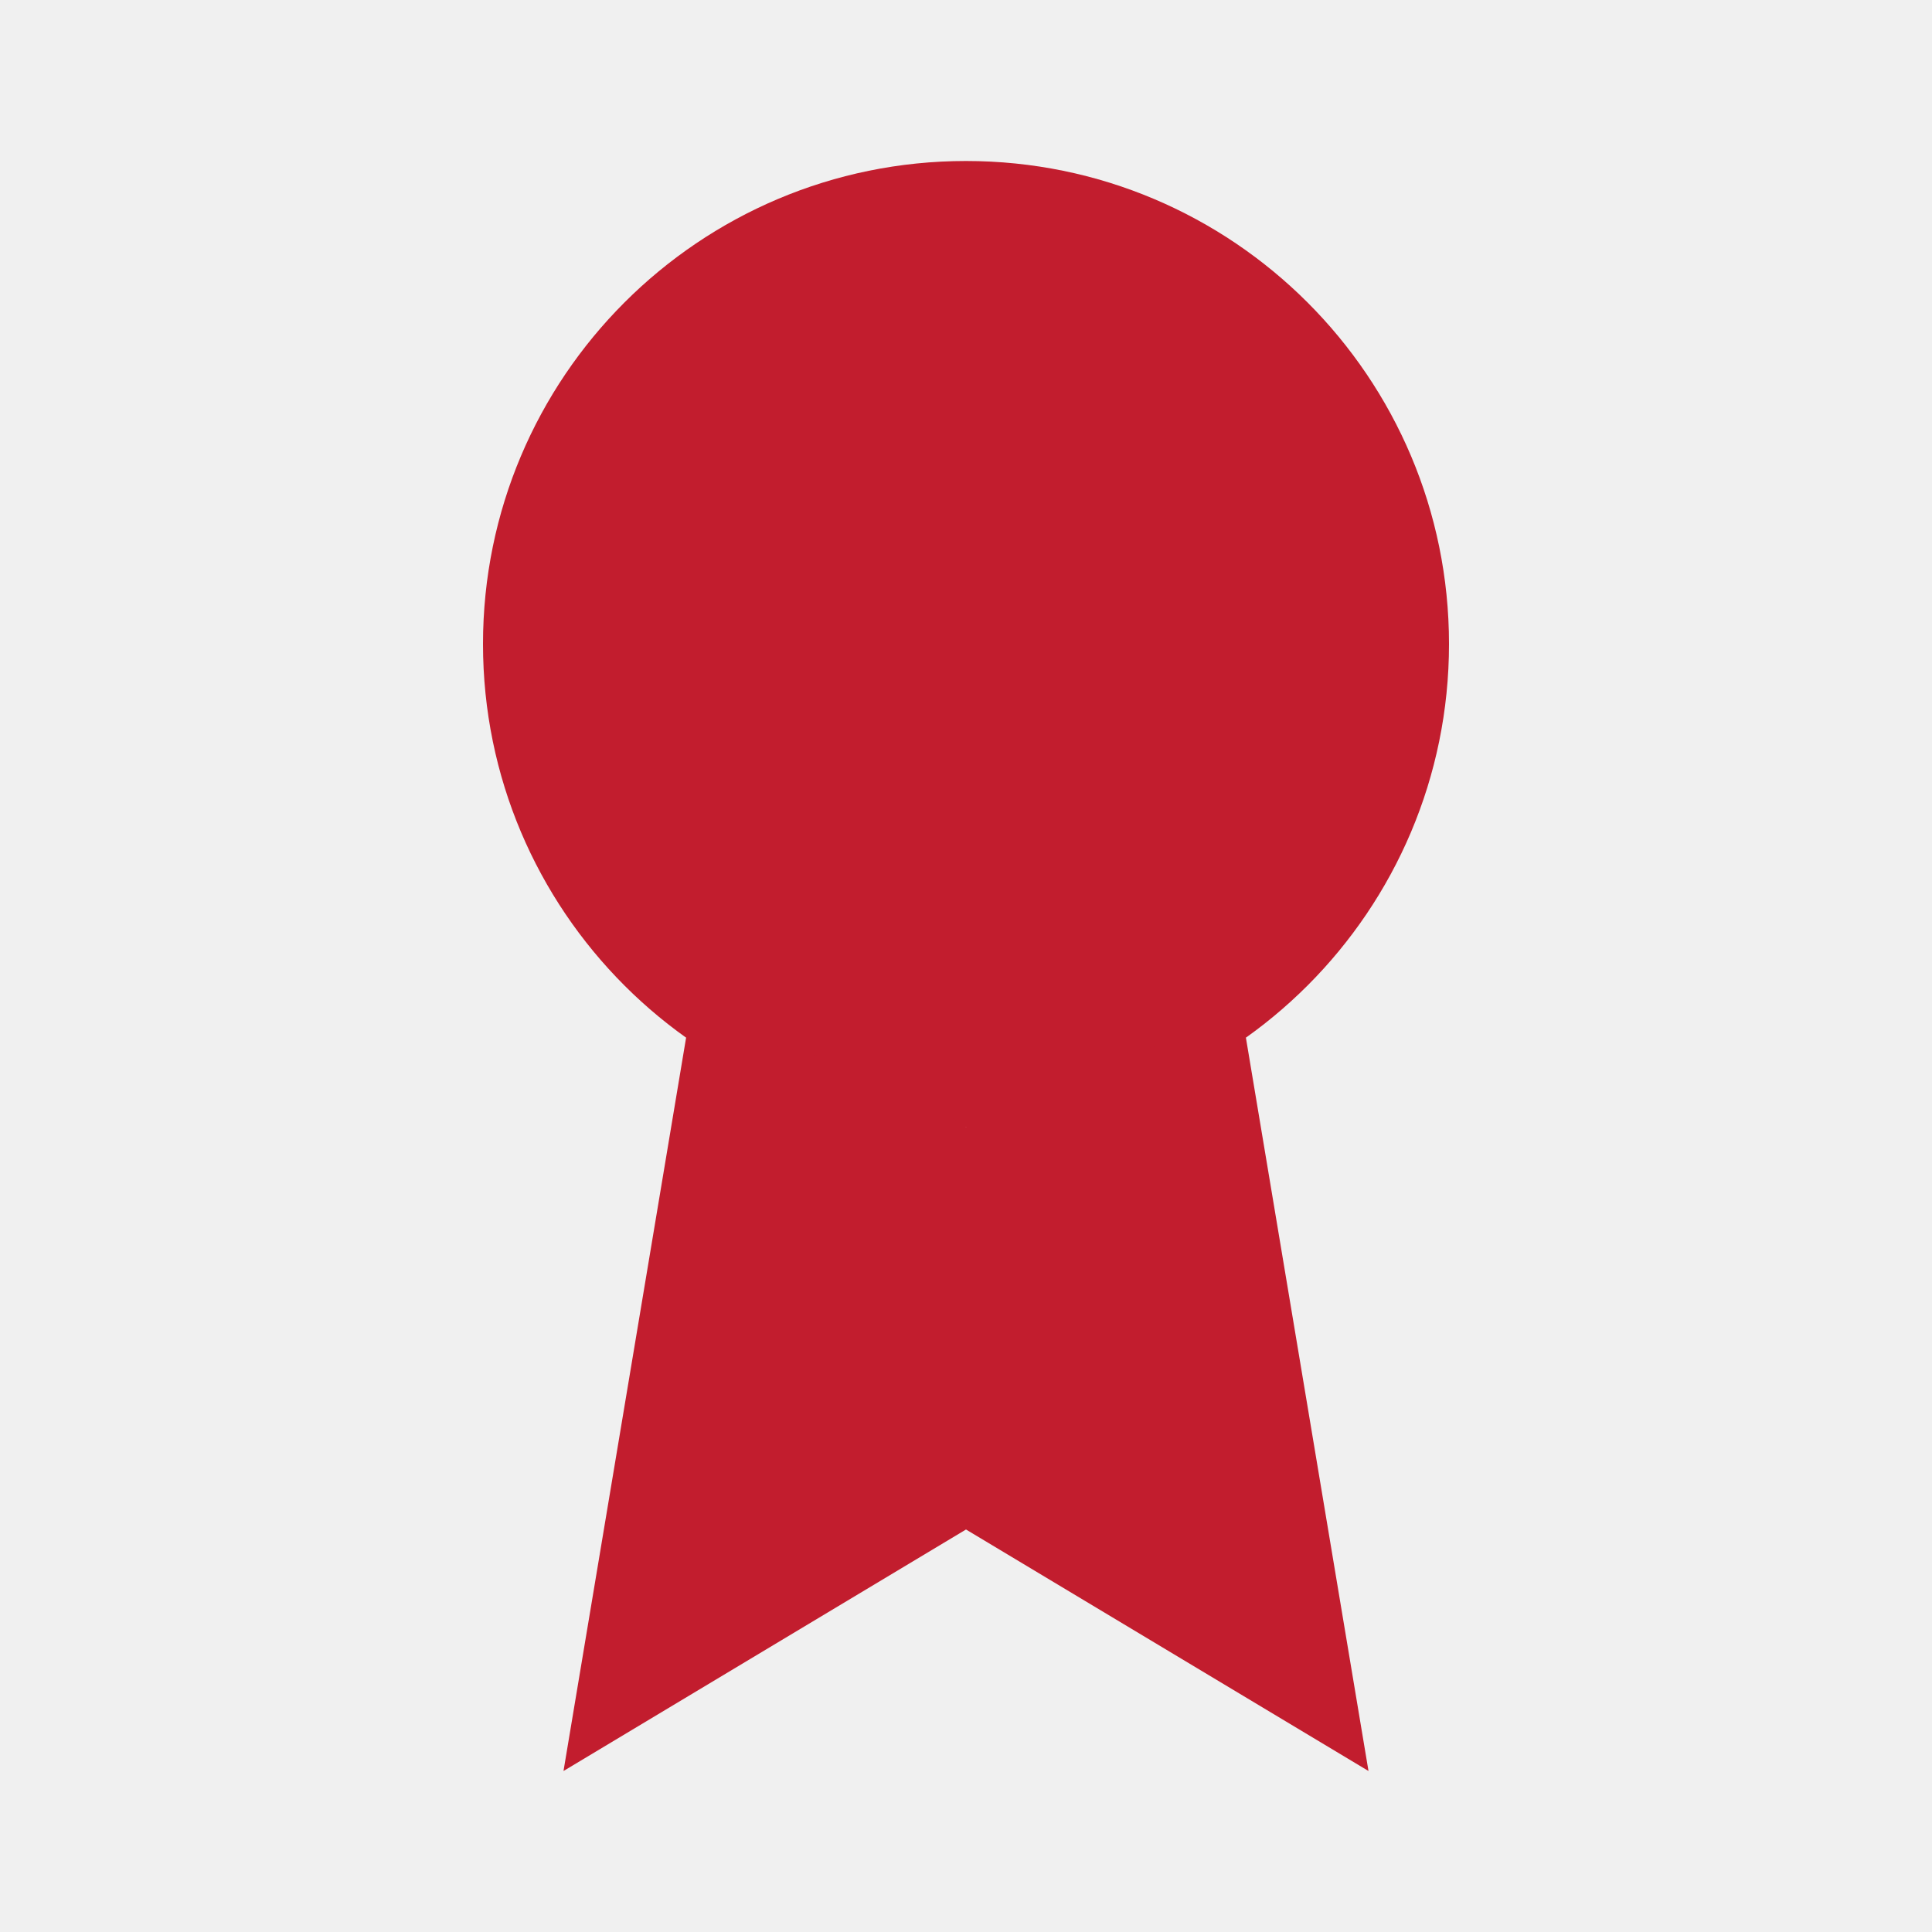
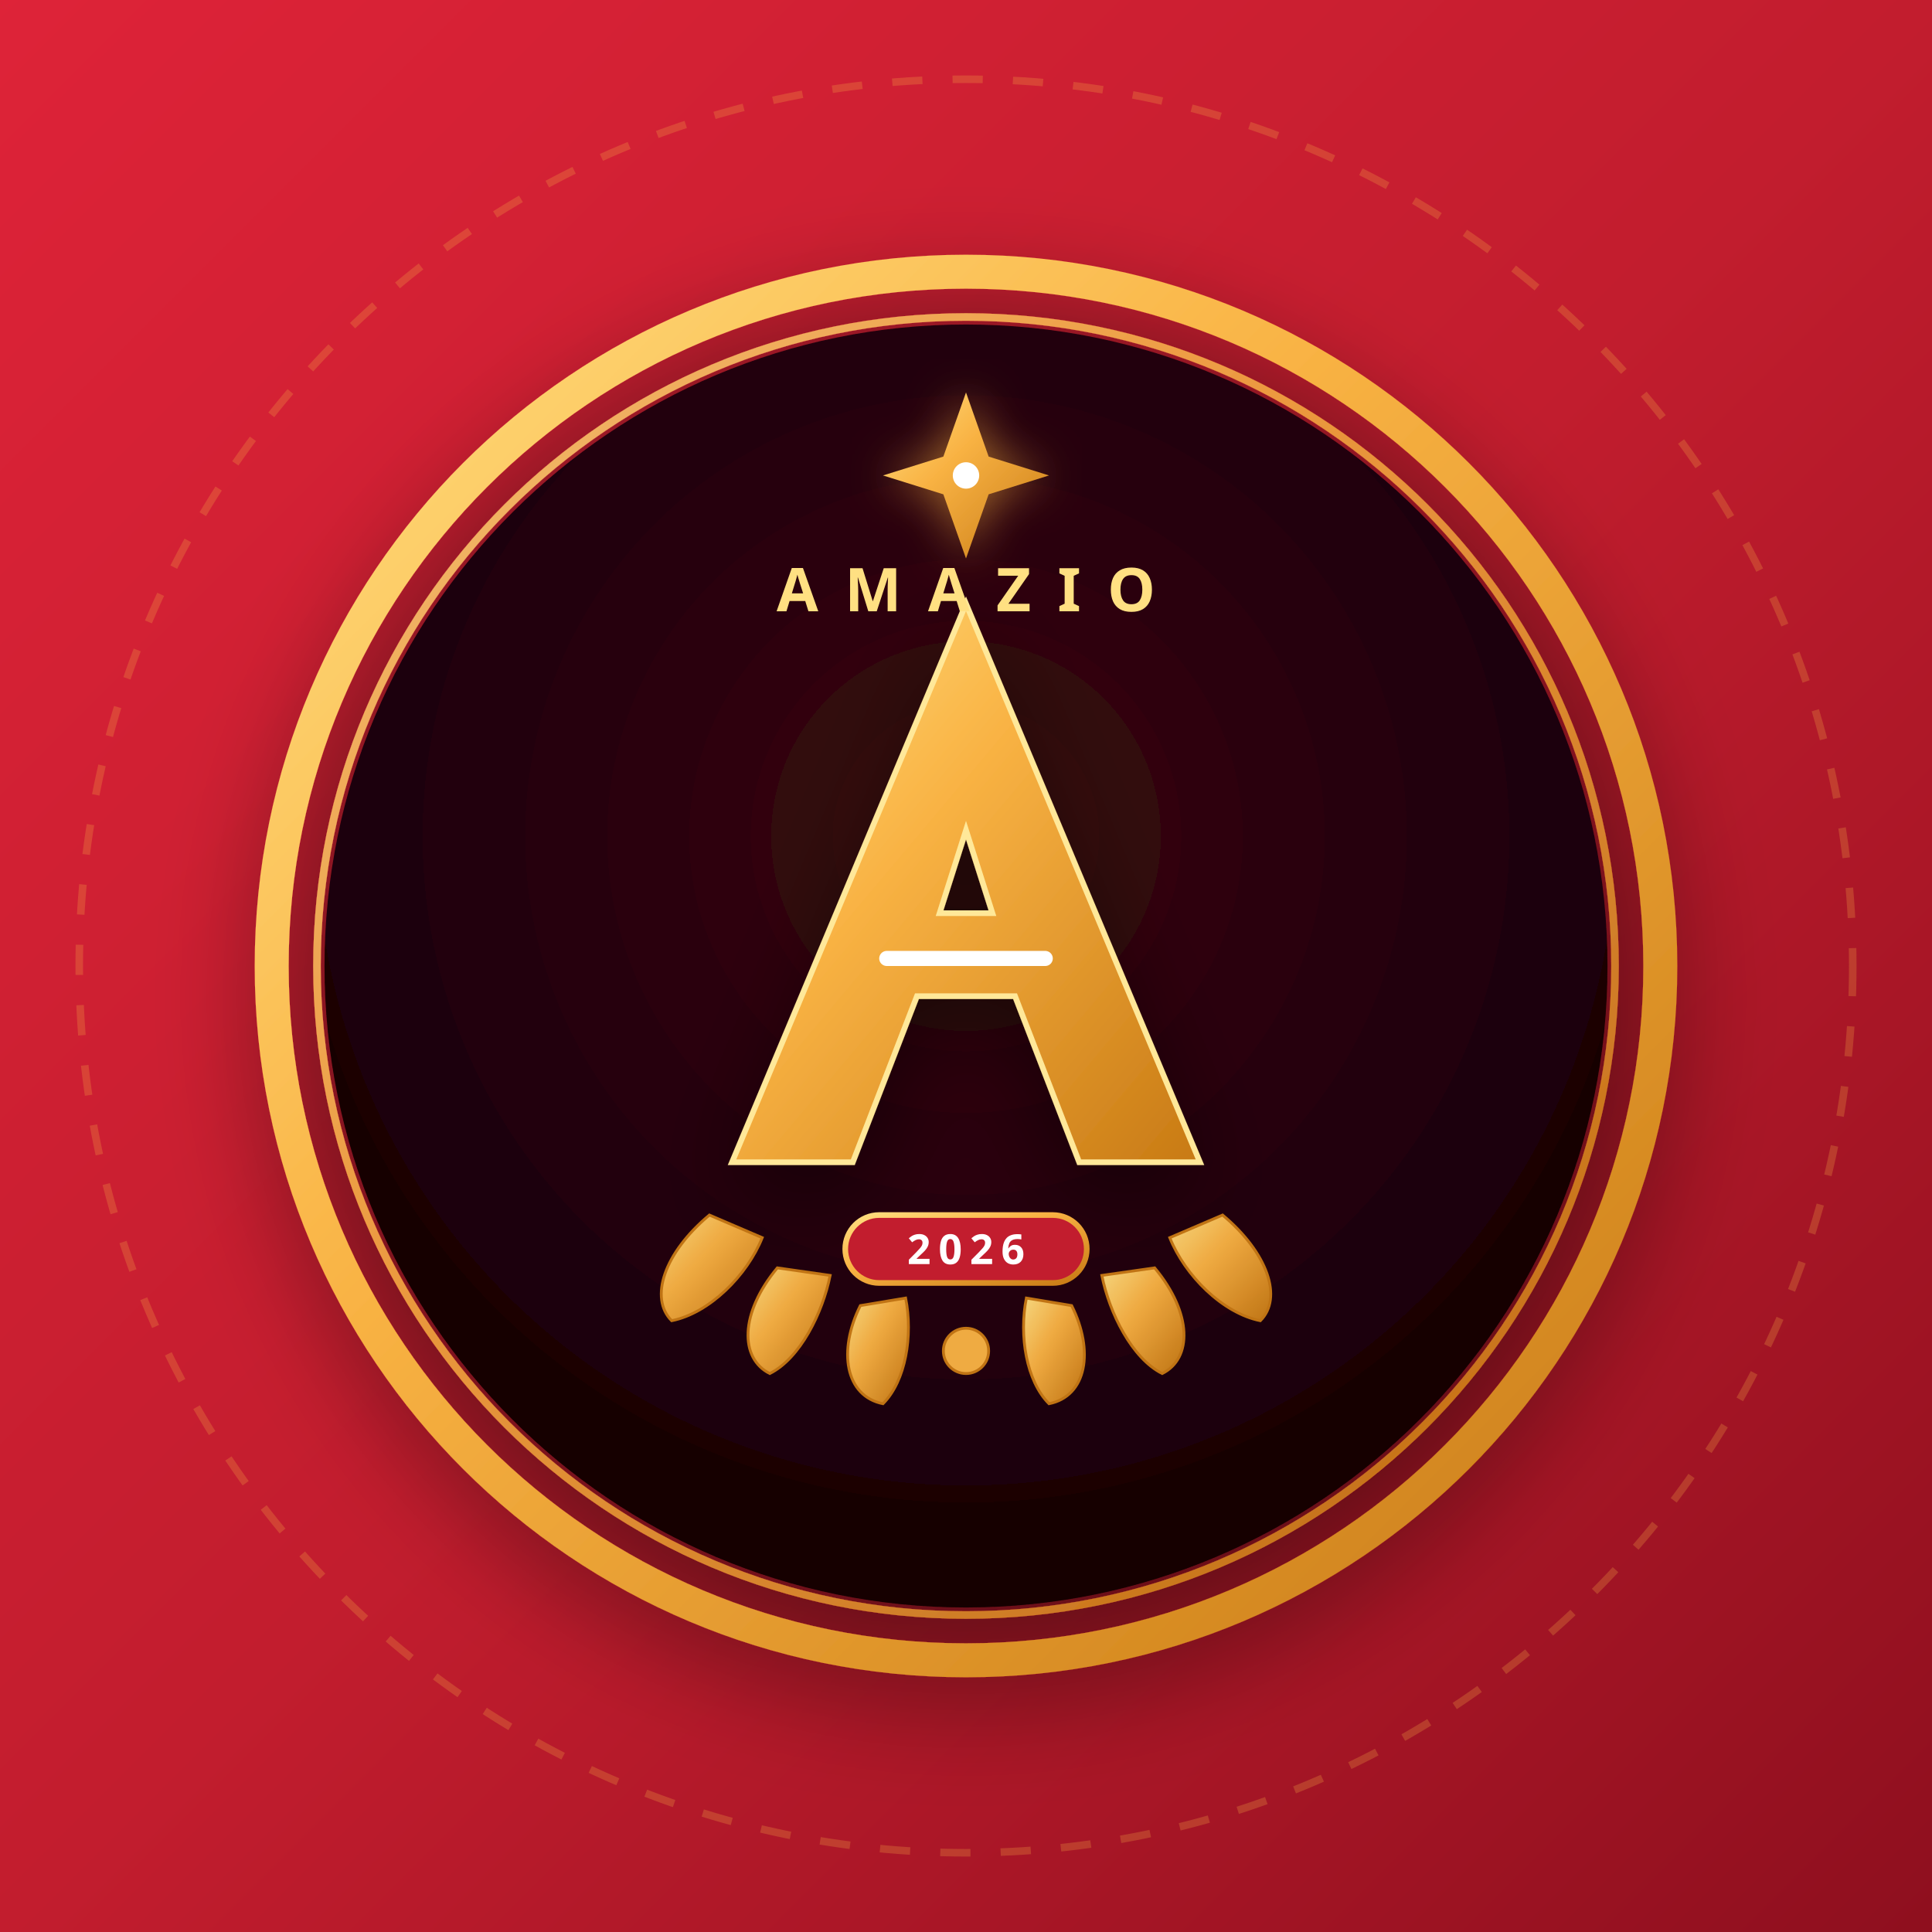
- <svg xmlns="http://www.w3.org/2000/svg" width="512" height="512" viewBox="0 0 24 24">
-   <g fill="#C21D2E">
-     <path d="M12 2a6 6 0 0 1 6 6a6 6 0 0 1-6 6a6 6 0 0 1-6-6a6 6 0 0 1 6-6Z" />
-     <path d="m17 22l-5-3l-5 3l1.523-9.11A6.002 6.002 0 0 1 12 14a6.002 6.002 0 0 1 3.477-1.11L17 22Z" />
+ <svg xmlns="http://www.w3.org/2000/svg" width="512" height="512" viewBox="0 0 512 512">
+   <defs>
+     <linearGradient id="bgGrad" x1="0%" y1="0%" x2="100%" y2="100%">
+       <stop offset="0%" stop-color="#DE2338" />
+       <stop offset="50%" stop-color="#C21D2E" />
+       <stop offset="100%" stop-color="#8E0F1E" />
+     </linearGradient>
+     <linearGradient id="goldGrad" x1="0%" y1="0%" x2="100%" y2="100%">
+       <stop offset="0%" stop-color="#FFE082" />
+       <stop offset="40%" stop-color="#F9B344" />
+       <stop offset="100%" stop-color="#C87A14" />
+     </linearGradient>
+     <radialGradient id="crestGrad" cx="50%" cy="40%" r="60%">
+       <stop offset="0%" stop-color="#3A080E" />
+       <stop offset="100%" stop-color="#140205" />
+     </radialGradient>
+     <filter id="shadow" x="-20%" y="-20%" width="140%" height="140%">
+       <feDropShadow dx="0" dy="8" stdDeviation="12" flood-color="#000000" flood-opacity="0.45" />
+     </filter>
+     <filter id="glow" x="-20%" y="-20%" width="140%" height="140%">
+       <feDropShadow dx="0" dy="0" stdDeviation="6" flood-color="#F9B344" flood-opacity="0.6" />
+     </filter>
+   </defs>
+   <rect width="512" height="512" fill="url(#bgGrad)" />
+   <circle cx="256" cy="256" r="235" fill="none" stroke="#F9B344" stroke-width="2" stroke-opacity="0.25" stroke-dasharray="8 8" />
+   <g filter="url(#shadow)">
+     <circle cx="256" cy="256" r="184" fill="none" stroke="url(#goldGrad)" stroke-width="9" />
+     <circle cx="256" cy="256" r="172" fill="none" stroke="url(#goldGrad)" stroke-width="2" stroke-opacity="0.8" />
+     <circle cx="256" cy="256" r="170" fill="url(#crestGrad)" />
  </g>
+   <g transform="translate(256, 126)" filter="url(#glow)">
+     <path d="M 0 -22 L 6 -5 L 22 0 L 6 5 L 0 22 L -6 5 L -22 0 L -6 -5 Z" fill="url(#goldGrad)" />
+     <circle cx="0" cy="0" r="3.5" fill="#FFFFFF" />
+   </g>
+   <g filter="url(#shadow)">
+     <path d="M 256 160 L 194 308 L 226 308 L 243 264 L 269 264 L 286 308 L 318 308 Z M 256 220 L 263 242 L 249 242 Z" fill="url(#goldGrad)" stroke="#FFE899" stroke-width="1.5" />
+     <path d="M 235 254 L 277 254" stroke="#FFFFFF" stroke-width="4" stroke-linecap="round" />
+   </g>
+   <g fill="url(#goldGrad)" stroke="#C87A14" stroke-width="0.75" opacity="0.95">
+     <path d="M 188 322 C 176 332 172 344 178 350 C 188 348 198 338 202 328 Z" />
+     <path d="M 206 336 C 196 348 196 360 204 364 C 212 360 218 348 220 338 Z" />
+     <path d="M 228 346 C 222 358 224 370 234 372 C 240 366 242 354 240 344 Z" />
+     <path d="M 324 322 C 336 332 340 344 334 350 C 324 348 314 338 310 328 Z" />
+     <path d="M 306 336 C 316 348 316 360 308 364 C 300 360 294 348 292 338 Z" />
+     <path d="M 284 346 C 290 358 288 370 278 372 C 272 366 270 354 272 344 Z" />
+     <circle cx="256" cy="358" r="6" fill="#F9B344" />
+   </g>
+   <text x="256" y="162" text-anchor="middle" font-family="'Montserrat', 'Arial Black', sans-serif" font-weight="900" font-size="16" fill="#FFE082" letter-spacing="7">AMAZIO</text>
+   <rect x="224" y="322" width="64" height="18" rx="9" fill="#C21D2E" stroke="url(#goldGrad)" stroke-width="1.5" />
+   <text x="256" y="335" text-anchor="middle" font-family="'Arial Black', sans-serif" font-weight="900" font-size="11" fill="#FFFFFF" letter-spacing="2">2026</text>
</svg>
